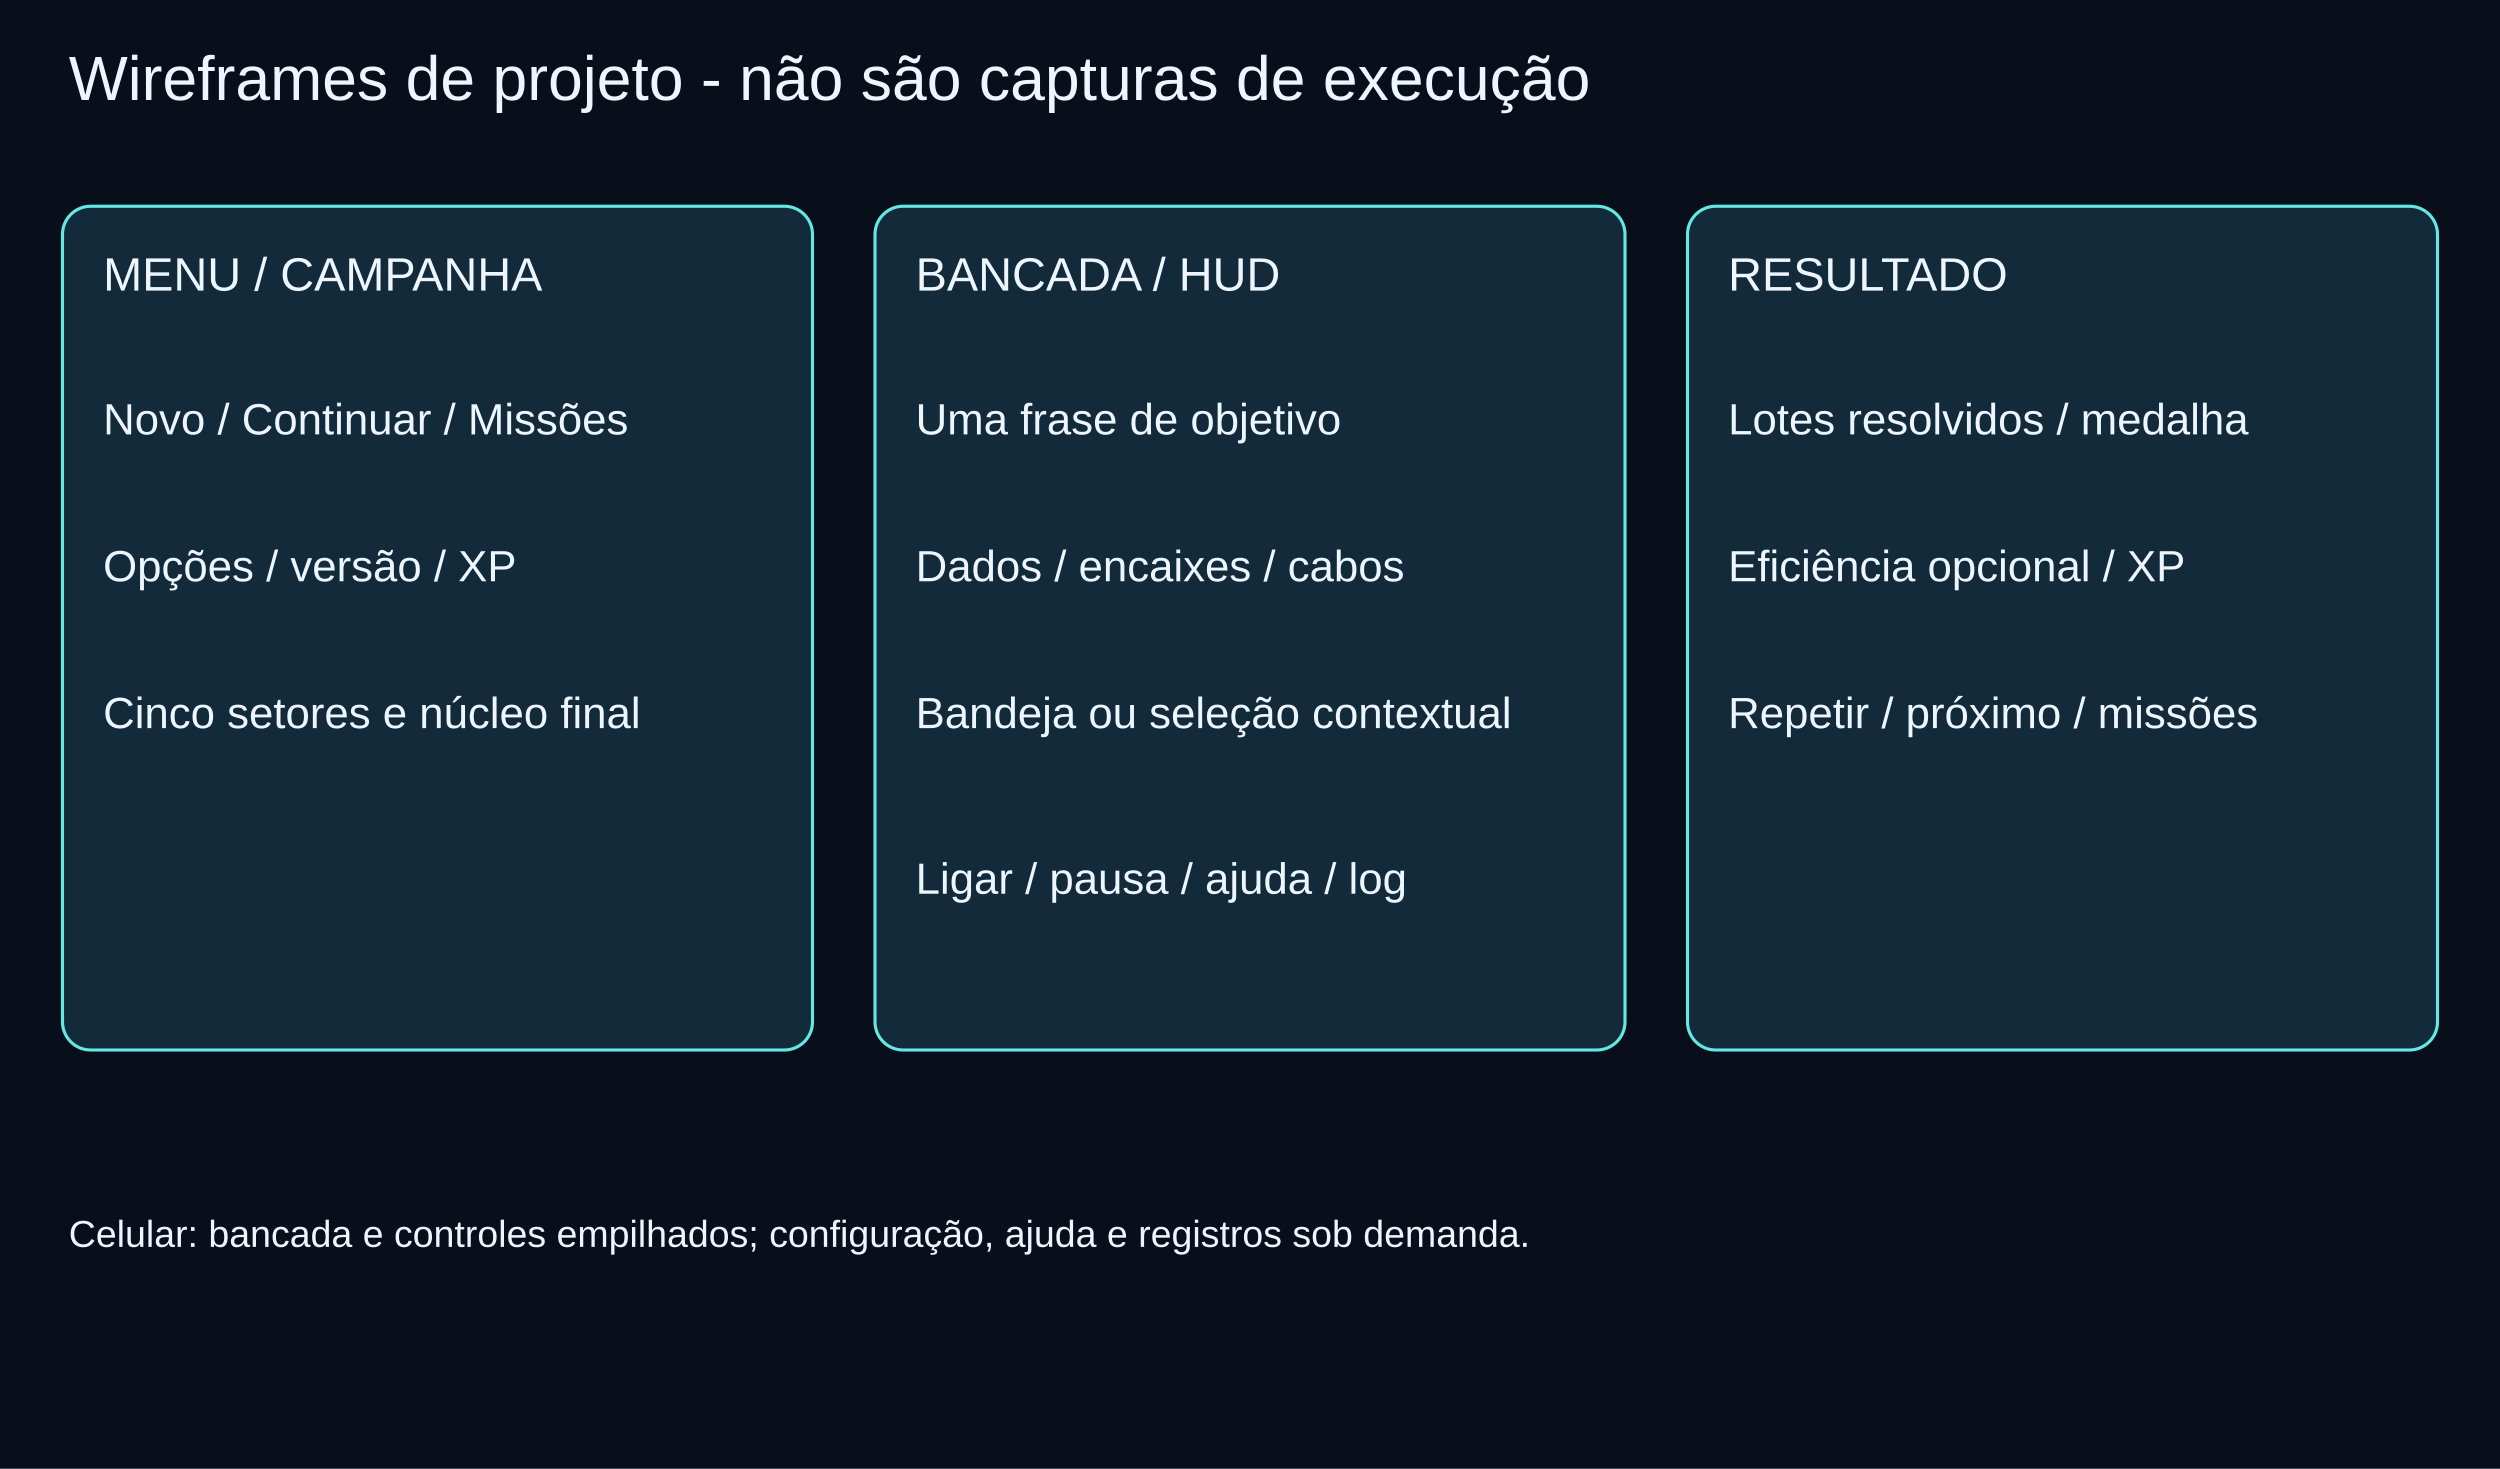
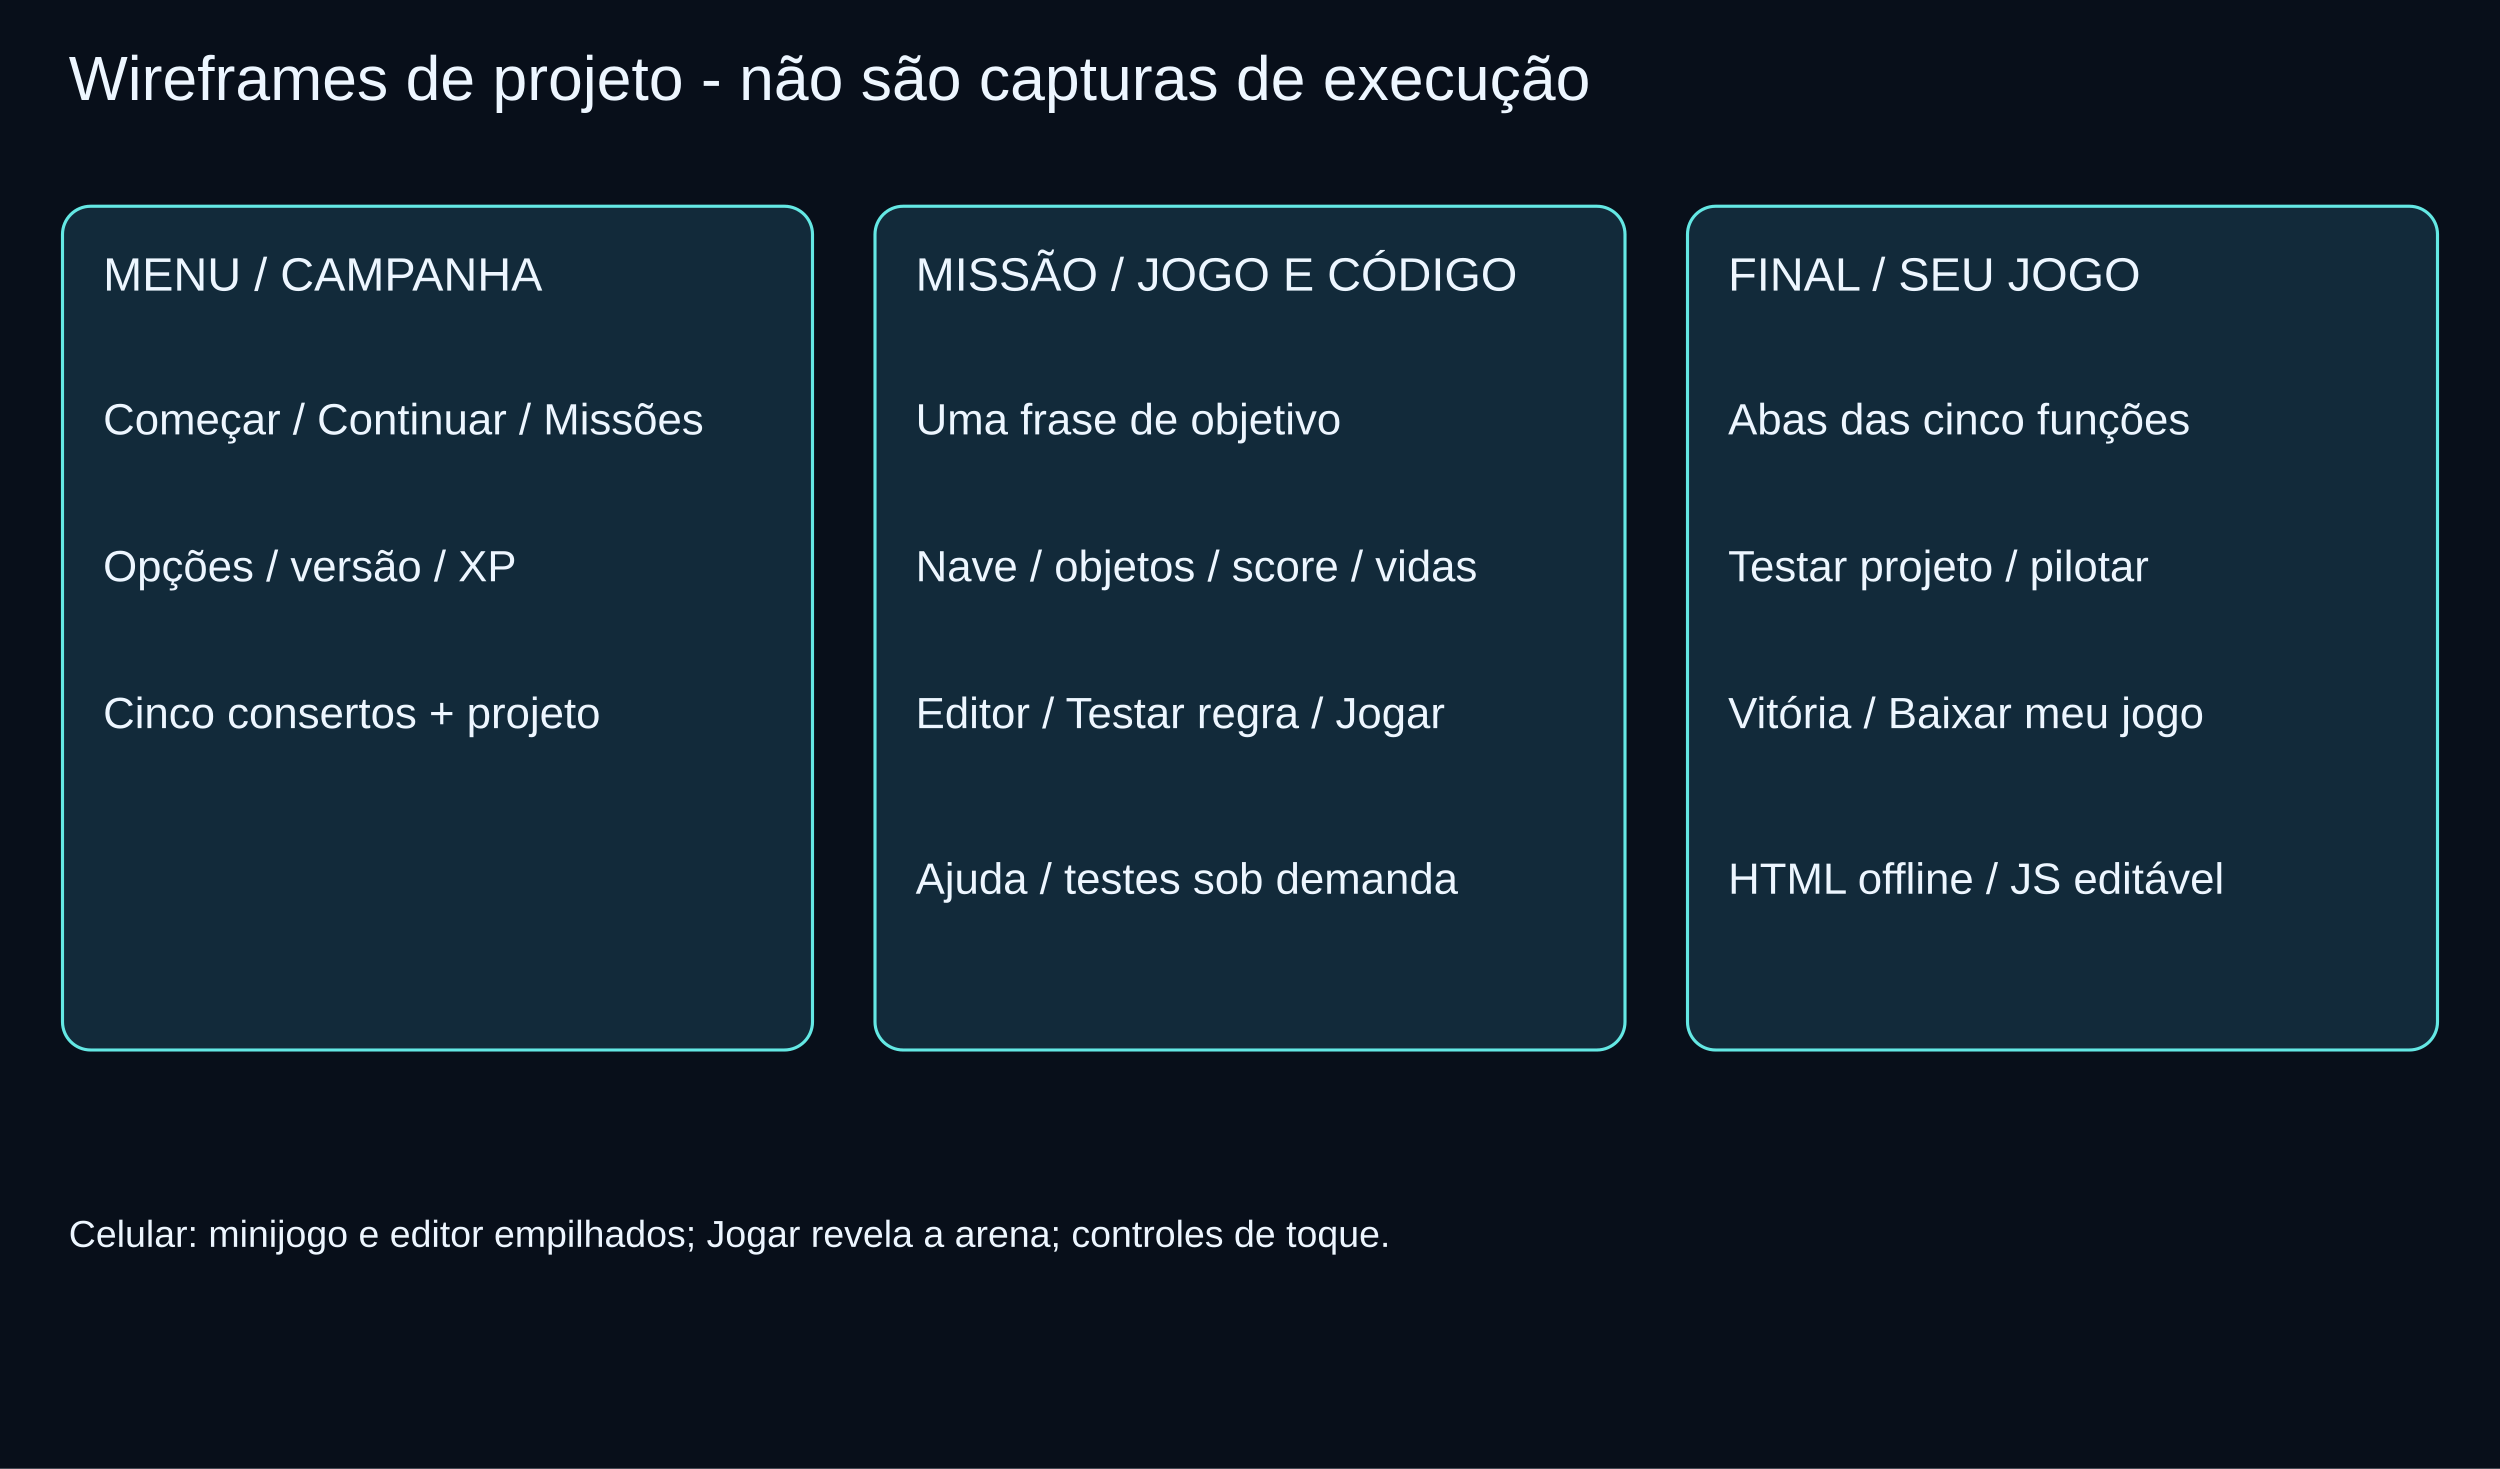
<svg xmlns="http://www.w3.org/2000/svg" width="800" height="470" viewBox="0 0 800 470">
  <rect width="100%" height="100%" fill="#080f1a" />
  <g font-family="Arial,sans-serif" fill="#edf6ff">
    <text x="22" y="32" font-size="20">Wireframes de projeto - não são capturas de execução</text>
    <rect x="20" y="66" width="240" height="270" rx="9" fill="#122a3a" stroke="#64e8e4" />
    <text x="33" y="93" font-size="15">MENU / CAMPANHA</text>
-     <text x="33" y="139" font-size="14">Novo / Continuar / Missões</text>
+     <text x="33" y="139" font-size="14">Começar / Continuar / Missões</text>
    <text x="33" y="186" font-size="14">Opções / versão / XP</text>
-     <text x="33" y="233" font-size="14">Cinco setores e núcleo final</text>
+     <text x="33" y="233" font-size="14">Cinco consertos + projeto</text>
    <rect x="280" y="66" width="240" height="270" rx="9" fill="#122a3a" stroke="#64e8e4" />
-     <text x="293" y="93" font-size="15">BANCADA / HUD</text>
+     <text x="293" y="93" font-size="15">MISSÃO / JOGO E CÓDIGO</text>
    <text x="293" y="139" font-size="14">Uma frase de objetivo</text>
-     <text x="293" y="186" font-size="14">Dados / encaixes / cabos</text>
-     <text x="293" y="233" font-size="14">Bandeja ou seleção contextual</text>
-     <text x="293" y="286" font-size="14">Ligar / pausa / ajuda / log</text>
+     <text x="293" y="186" font-size="14">Nave / objetos / score / vidas</text>
+     <text x="293" y="233" font-size="14">Editor / Testar regra / Jogar</text>
+     <text x="293" y="286" font-size="14">Ajuda / testes sob demanda</text>
    <rect x="540" y="66" width="240" height="270" rx="9" fill="#122a3a" stroke="#64e8e4" />
-     <text x="553" y="93" font-size="15">RESULTADO</text>
-     <text x="553" y="139" font-size="14">Lotes resolvidos / medalha</text>
-     <text x="553" y="186" font-size="14">Eficiência opcional / XP</text>
-     <text x="553" y="233" font-size="14">Repetir / próximo / missões</text>
-     <text x="22" y="399" font-size="12">Celular: bancada e controles empilhados; configuração, ajuda e registros sob demanda.</text>
+     <text x="553" y="93" font-size="15">FINAL / SEU JOGO</text>
+     <text x="553" y="139" font-size="14">Abas das cinco funções</text>
+     <text x="553" y="186" font-size="14">Testar projeto / pilotar</text>
+     <text x="553" y="233" font-size="14">Vitória / Baixar meu jogo</text>
+     <text x="553" y="286" font-size="14">HTML offline / JS editável</text>
+     <text x="22" y="399" font-size="12">Celular: minijogo e editor empilhados; Jogar revela a arena; controles de toque.</text>
  </g>
</svg>
